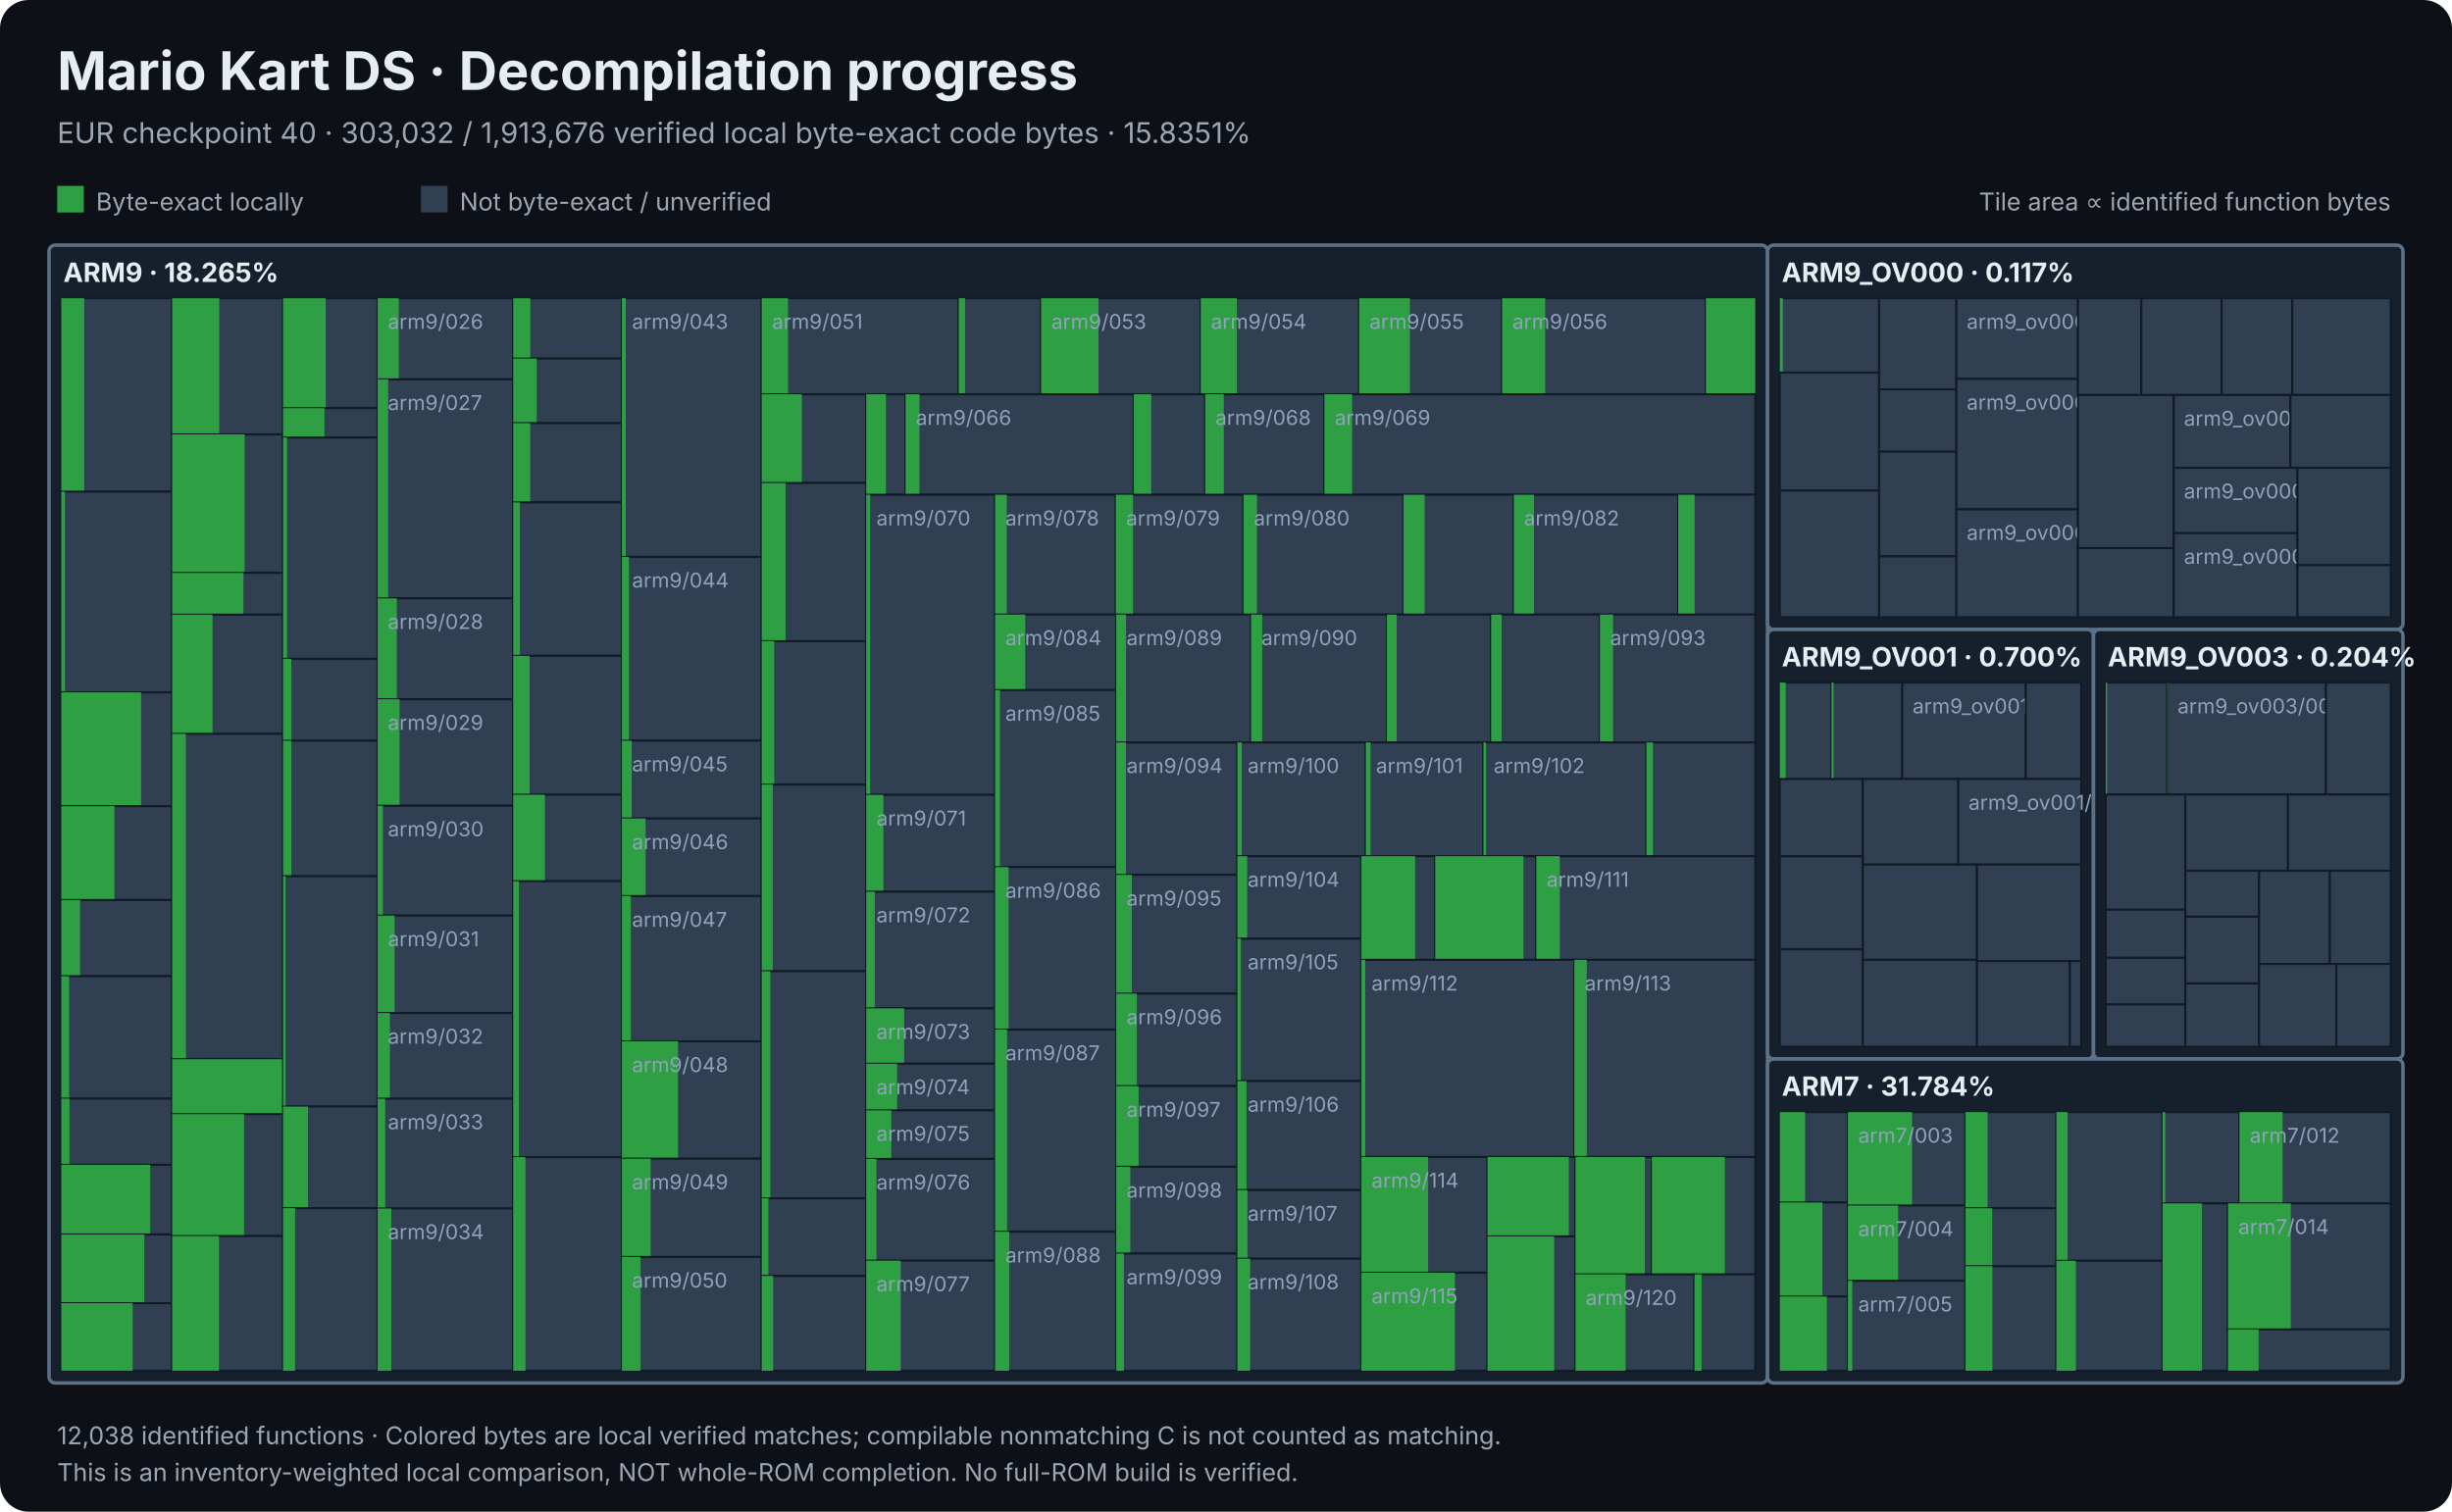
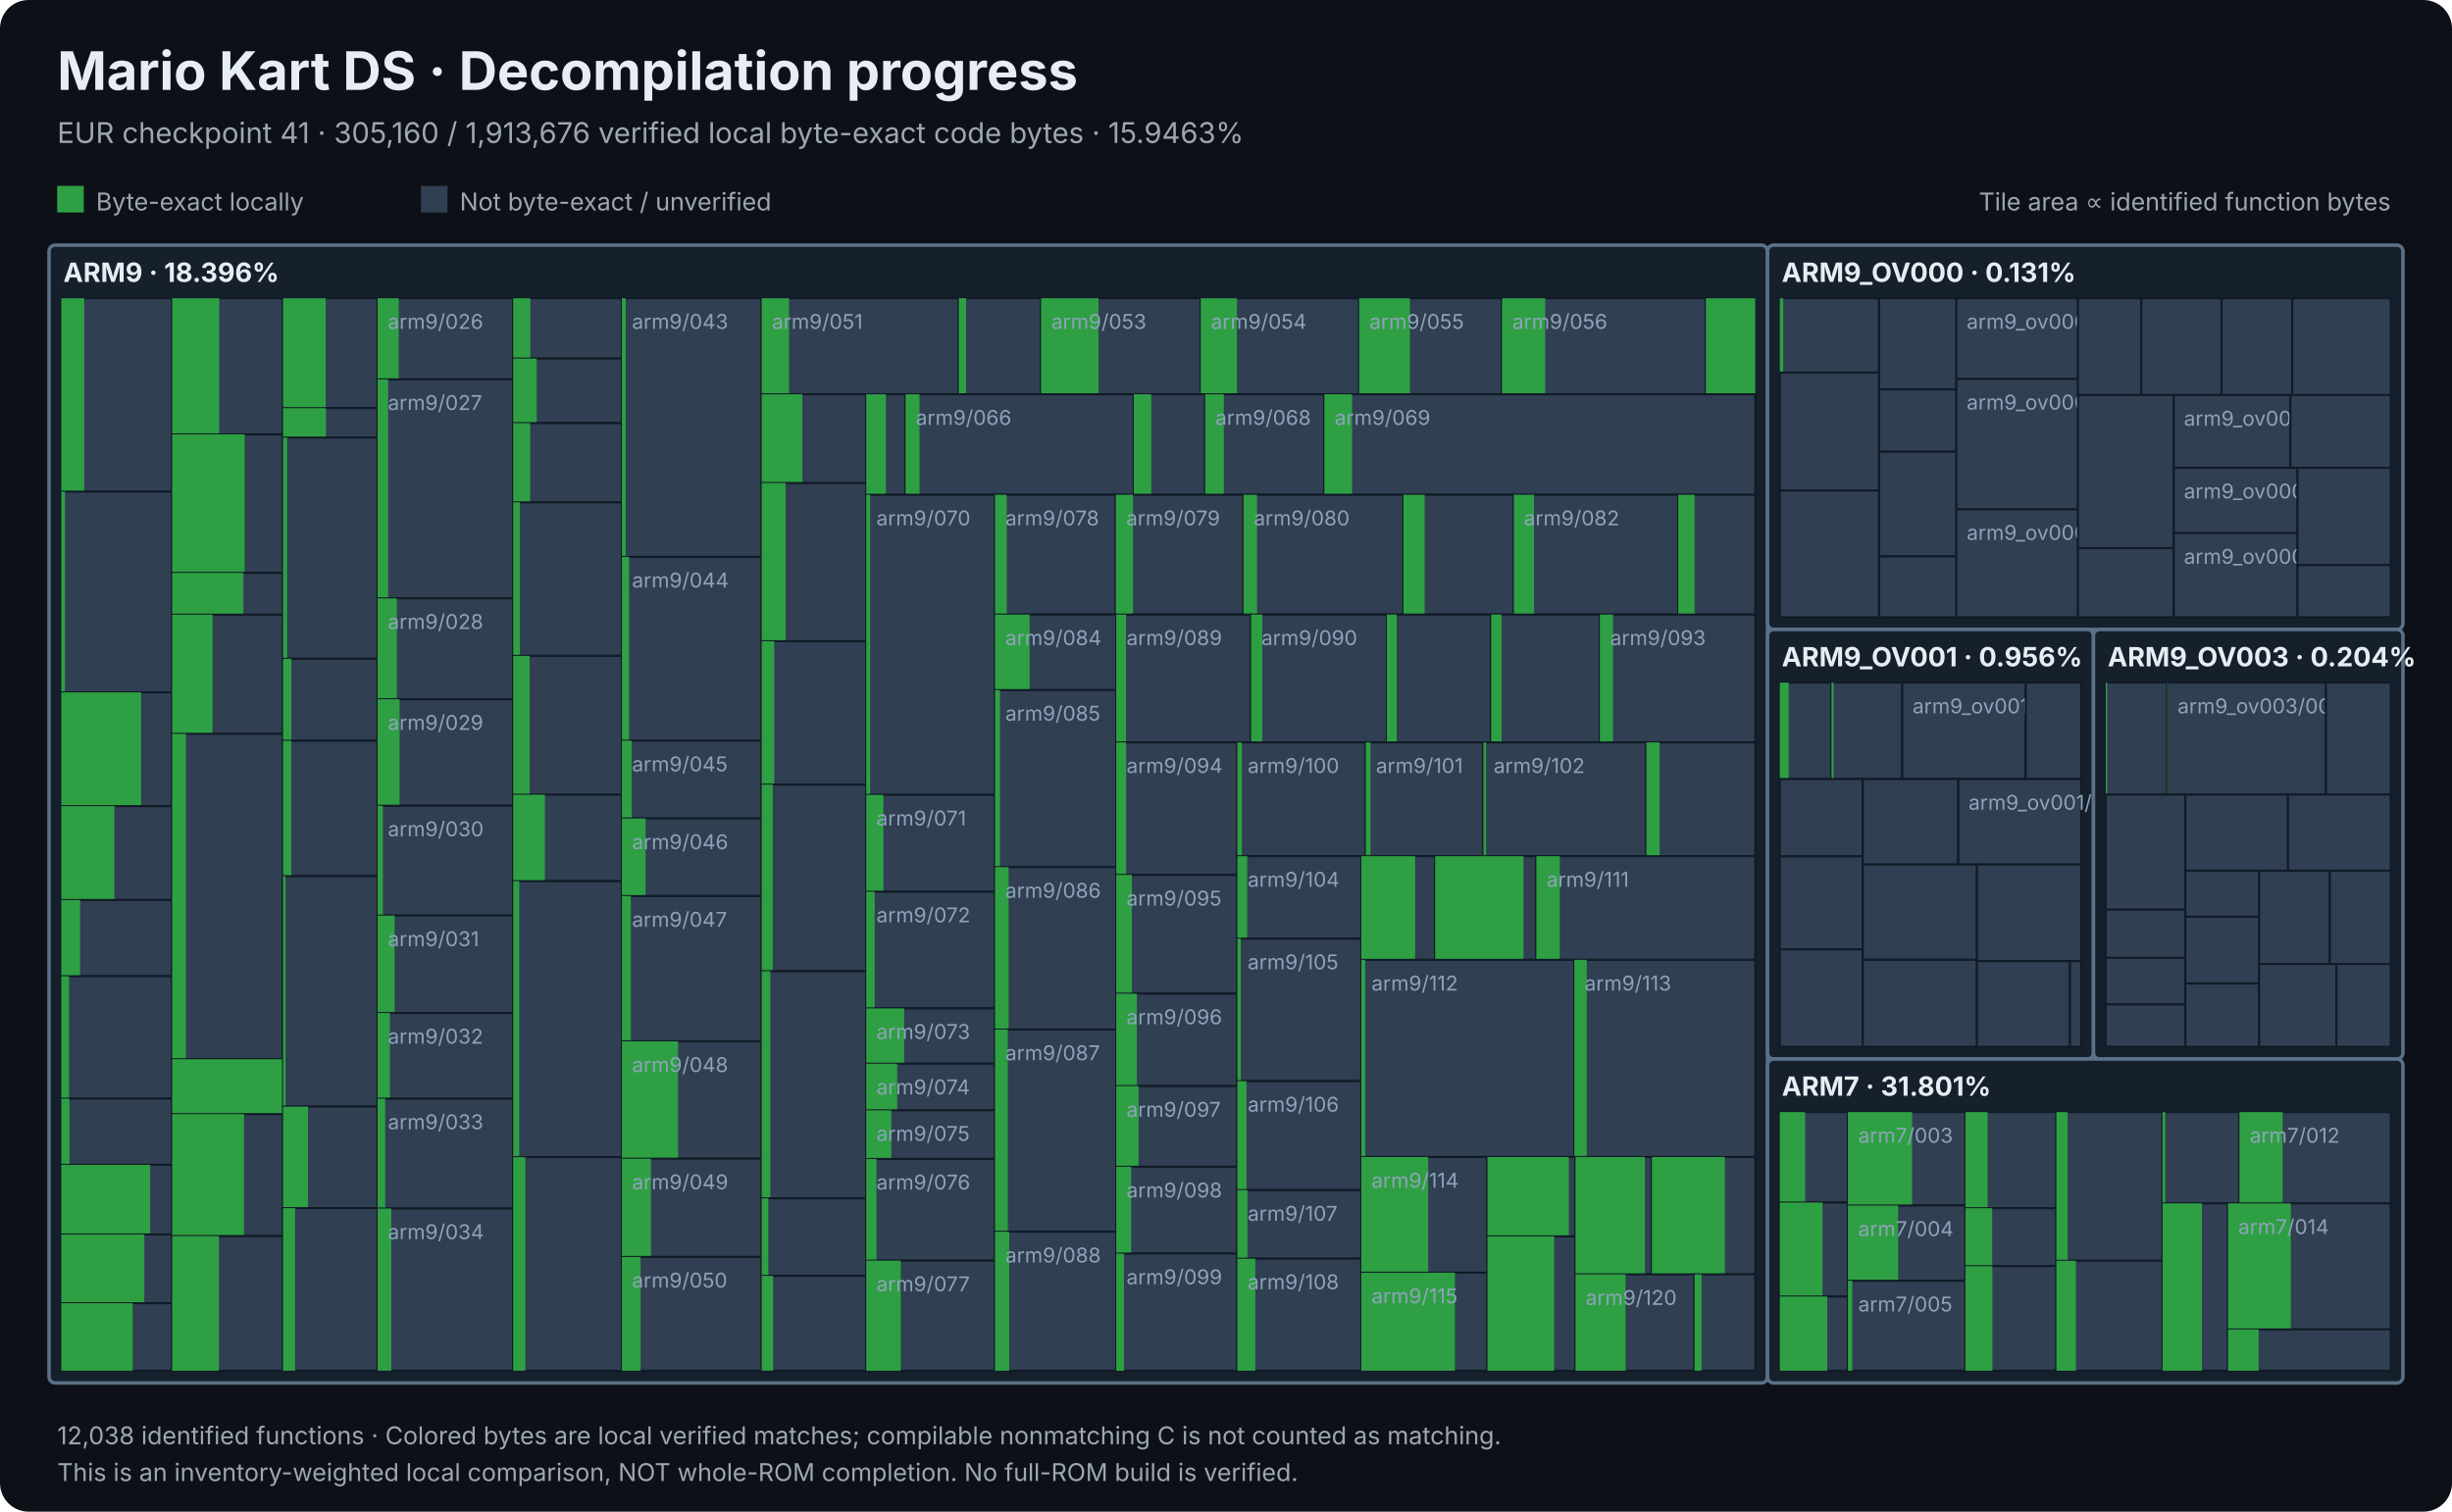
<svg xmlns="http://www.w3.org/2000/svg" viewBox="0 0 1200 740" width="1200" height="740" role="img" aria-label="Mario Kart DS local decompilation progress treemap">
  <rect width="1200" height="740" rx="14" fill="#0d1117" />
  <style>text{font-family:Inter,Segoe UI,Arial,sans-serif}.heading{fill:#e6edf3;font-weight:700}.light{fill:#9da7b3}.module{fill:#e6edf3;font-weight:700}.tile{fill:#8ea3b9;font-size:10px;pointer-events:none}</style>
  <text x="28" y="44" class="heading" font-size="26">Mario Kart DS · Decompilation progress</text>
-   <text x="28" y="70" class="light" font-size="14">EUR checkpoint 40 · 303,032 / 1,913,676 verified local byte-exact code bytes · 15.8351%</text>
+   <text x="28" y="70" class="light" font-size="14">EUR checkpoint 41 · 305,160 / 1,913,676 verified local byte-exact code bytes · 15.9463%</text>
  <rect x="28" y="91" width="13" height="13" fill="#2ea043" />
  <text x="47" y="103" class="light" font-size="12">Byte-exact locally</text>
  <rect x="206" y="91" width="13" height="13" fill="#303f52" />
  <text x="225" y="103" class="light" font-size="12">Not byte-exact / unverified</text>
  <text x="1170" y="103" text-anchor="end" class="light" font-size="12">Tile area ∝ identified function bytes</text>
  <rect x="24.00" y="120.00" width="841.03" height="557.00" rx="3" fill="#15202c" stroke="#5b7187" stroke-width="1.7" />
  <rect x="30.00" y="146.00" width="54.26" height="94.67" fill="#303f52" stroke="#101b26" stroke-width="1" />
  <rect x="30.00" y="146.00" width="11.215" height="94.67" fill="#2ea043" />
  <rect x="30.00" y="240.67" width="54.26" height="98.25" fill="#303f52" stroke="#101b26" stroke-width="1" />
  <rect x="30.00" y="240.67" width="1.788" height="98.25" fill="#2ea043" />
  <rect x="30.00" y="338.93" width="54.26" height="55.70" fill="#303f52" stroke="#101b26" stroke-width="1" />
  <rect x="30.00" y="338.93" width="39.042" height="55.70" fill="#2ea043" />
  <rect x="30.00" y="394.62" width="54.26" height="45.95" fill="#303f52" stroke="#101b26" stroke-width="1" />
  <rect x="30.00" y="394.62" width="25.996" height="45.95" fill="#2ea043" />
  <rect x="30.00" y="440.57" width="54.26" height="37.31" fill="#303f52" stroke="#101b26" stroke-width="1" />
  <rect x="30.00" y="440.57" width="9.201" height="37.31" fill="#2ea043" />
  <rect x="30.00" y="477.88" width="54.26" height="59.93" fill="#303f52" stroke="#101b26" stroke-width="1" />
  <rect x="30.00" y="477.88" width="3.805" height="59.93" fill="#2ea043" />
  <rect x="30.00" y="537.81" width="54.26" height="32.41" fill="#303f52" stroke="#101b26" stroke-width="1" />
  <rect x="30.00" y="537.81" width="3.999" height="32.41" fill="#2ea043" />
  <rect x="30.00" y="570.22" width="54.26" height="34.08" fill="#303f52" stroke="#101b26" stroke-width="1" />
  <rect x="30.00" y="570.22" width="43.507" height="34.08" fill="#2ea043" />
  <rect x="30.00" y="604.30" width="54.26" height="33.65" fill="#303f52" stroke="#101b26" stroke-width="1" />
  <rect x="30.00" y="604.30" width="40.627" height="33.65" fill="#2ea043" />
  <rect x="30.00" y="637.95" width="54.26" height="33.05" fill="#303f52" stroke="#101b26" stroke-width="1" />
  <rect x="30.00" y="637.95" width="34.914" height="33.05" fill="#2ea043" />
  <rect x="84.26" y="146.00" width="54.26" height="66.64" fill="#303f52" stroke="#101b26" stroke-width="1" />
  <rect x="84.26" y="146.00" width="23.019" height="66.64" fill="#2ea043" />
  <rect x="84.26" y="212.64" width="54.26" height="67.81" fill="#303f52" stroke="#101b26" stroke-width="1" />
  <rect x="84.26" y="212.64" width="35.448" height="67.81" fill="#2ea043" />
  <rect x="84.26" y="280.45" width="54.26" height="20.44" fill="#303f52" stroke="#101b26" stroke-width="1" />
  <rect x="84.26" y="280.45" width="34.876" height="20.44" fill="#2ea043" />
  <rect x="84.26" y="300.89" width="54.26" height="58.35" fill="#303f52" stroke="#101b26" stroke-width="1" />
  <rect x="84.26" y="300.89" width="19.754" height="58.35" fill="#2ea043" />
  <rect x="84.26" y="359.24" width="54.26" height="159.28" fill="#303f52" stroke="#101b26" stroke-width="1" />
  <rect x="84.26" y="359.24" width="6.689" height="159.28" fill="#2ea043" />
  <rect x="84.26" y="518.52" width="54.26" height="26.87" fill="#303f52" stroke="#101b26" stroke-width="1" />
  <rect x="84.26" y="518.52" width="54.265" height="26.87" fill="#2ea043" />
  <rect x="84.26" y="545.39" width="54.26" height="59.68" fill="#303f52" stroke="#101b26" stroke-width="1" />
  <rect x="84.26" y="545.39" width="35.181" height="59.68" fill="#2ea043" />
  <rect x="84.26" y="605.07" width="54.26" height="65.93" fill="#303f52" stroke="#101b26" stroke-width="1" />
  <rect x="84.26" y="605.07" width="22.889" height="65.93" fill="#2ea043" />
  <rect x="138.52" y="146.00" width="46.28" height="53.80" fill="#303f52" stroke="#101b26" stroke-width="1" />
  <rect x="138.52" y="146.00" width="20.894" height="53.80" fill="#2ea043" />
  <rect x="138.52" y="199.80" width="46.28" height="14.40" fill="#303f52" stroke="#101b26" stroke-width="1" />
-   <rect x="138.52" y="199.80" width="20.243" height="14.40" fill="#2ea043" />
+   <rect x="138.52" y="199.80" width="21.022" height="14.40" fill="#2ea043" />
  <rect x="138.52" y="214.20" width="46.28" height="108.30" fill="#303f52" stroke="#101b26" stroke-width="1" />
  <rect x="138.52" y="214.20" width="1.968" height="108.30" fill="#2ea043" />
  <rect x="138.52" y="322.50" width="46.28" height="40.12" fill="#303f52" stroke="#101b26" stroke-width="1" />
  <rect x="138.52" y="322.50" width="4.069" height="40.12" fill="#2ea043" />
  <rect x="138.52" y="362.62" width="46.28" height="66.30" fill="#303f52" stroke="#101b26" stroke-width="1" />
  <rect x="138.52" y="362.62" width="4.060" height="66.30" fill="#2ea043" />
  <rect x="138.52" y="428.92" width="46.28" height="112.77" fill="#303f52" stroke="#101b26" stroke-width="1" />
  <rect x="138.52" y="428.92" width="1.227" height="112.77" fill="#2ea043" />
  <rect x="138.52" y="541.70" width="46.28" height="49.72" fill="#303f52" stroke="#101b26" stroke-width="1" />
  <rect x="138.52" y="541.70" width="12.207" height="49.72" fill="#2ea043" />
  <rect x="138.52" y="591.41" width="46.28" height="79.59" fill="#303f52" stroke="#101b26" stroke-width="1" />
  <rect x="138.52" y="591.41" width="5.887" height="79.59" fill="#2ea043" />
  <rect x="184.80" y="146.00" width="66.35" height="39.71" fill="#303f52" stroke="#101b26" stroke-width="1" />
  <rect x="184.80" y="146.00" width="10.340" height="39.71" fill="#2ea043" />
  <text x="189.8" y="161.0" class="tile">arm9/026</text>
  <rect x="184.80" y="185.71" width="66.35" height="107.21" fill="#303f52" stroke="#101b26" stroke-width="1" />
  <rect x="184.80" y="185.71" width="5.161" height="107.21" fill="#2ea043" />
  <text x="189.8" y="200.7" class="tile">arm9/027</text>
  <rect x="184.80" y="292.92" width="66.35" height="49.38" fill="#303f52" stroke="#101b26" stroke-width="1" />
  <rect x="184.80" y="292.92" width="9.400" height="49.38" fill="#2ea043" />
  <text x="189.8" y="307.9" class="tile">arm9/028</text>
  <rect x="184.80" y="342.31" width="66.35" height="52.12" fill="#303f52" stroke="#101b26" stroke-width="1" />
  <rect x="184.80" y="342.31" width="10.746" height="52.12" fill="#2ea043" />
  <text x="189.8" y="357.3" class="tile">arm9/029</text>
  <rect x="184.80" y="394.43" width="66.35" height="53.78" fill="#303f52" stroke="#101b26" stroke-width="1" />
  <rect x="184.80" y="394.43" width="2.584" height="53.78" fill="#2ea043" />
  <text x="189.8" y="409.4" class="tile">arm9/030</text>
  <rect x="184.80" y="448.21" width="66.35" height="47.69" fill="#303f52" stroke="#101b26" stroke-width="1" />
  <rect x="184.80" y="448.21" width="8.335" height="47.69" fill="#2ea043" />
  <text x="189.8" y="463.2" class="tile">arm9/031</text>
  <rect x="184.80" y="495.90" width="66.35" height="41.94" fill="#303f52" stroke="#101b26" stroke-width="1" />
  <rect x="184.80" y="495.90" width="6.017" height="41.94" fill="#2ea043" />
  <text x="189.8" y="510.9" class="tile">arm9/032</text>
  <rect x="184.80" y="537.83" width="66.35" height="53.77" fill="#303f52" stroke="#101b26" stroke-width="1" />
  <rect x="184.80" y="537.83" width="3.708" height="53.77" fill="#2ea043" />
  <text x="189.8" y="552.8" class="tile">arm9/033</text>
  <rect x="184.80" y="591.60" width="66.35" height="79.40" fill="#303f52" stroke="#101b26" stroke-width="1" />
  <rect x="184.80" y="591.60" width="6.701" height="79.40" fill="#2ea043" />
  <text x="189.8" y="606.6" class="tile">arm9/034</text>
  <rect x="251.16" y="146.00" width="53.18" height="29.53" fill="#303f52" stroke="#101b26" stroke-width="1" />
  <rect x="251.16" y="146.00" width="8.396" height="29.53" fill="#2ea043" />
  <rect x="251.16" y="175.53" width="53.18" height="31.60" fill="#303f52" stroke="#101b26" stroke-width="1" />
  <rect x="251.16" y="175.53" width="11.497" height="31.60" fill="#2ea043" />
  <rect x="251.16" y="207.13" width="53.18" height="38.79" fill="#303f52" stroke="#101b26" stroke-width="1" />
  <rect x="251.16" y="207.13" width="8.321" height="38.79" fill="#2ea043" />
  <rect x="251.16" y="245.92" width="53.18" height="75.14" fill="#303f52" stroke="#101b26" stroke-width="1" />
  <rect x="251.16" y="245.92" width="3.284" height="75.14" fill="#2ea043" />
  <rect x="251.16" y="321.06" width="53.18" height="67.98" fill="#303f52" stroke="#101b26" stroke-width="1" />
  <rect x="251.16" y="321.06" width="8.029" height="67.98" fill="#2ea043" />
  <rect x="251.16" y="389.04" width="53.18" height="42.31" fill="#303f52" stroke="#101b26" stroke-width="1" />
  <rect x="251.16" y="389.04" width="15.520" height="42.31" fill="#2ea043" />
  <rect x="251.16" y="431.36" width="53.18" height="135.10" fill="#303f52" stroke="#101b26" stroke-width="1" />
-   <rect x="251.16" y="431.36" width="2.776" height="135.10" fill="#2ea043" />
+   <rect x="251.16" y="431.36" width="2.961" height="135.10" fill="#2ea043" />
  <rect x="251.16" y="566.45" width="53.18" height="104.55" fill="#303f52" stroke="#101b26" stroke-width="1" />
  <rect x="251.16" y="566.45" width="5.972" height="104.55" fill="#2ea043" />
  <rect x="304.34" y="146.00" width="68.42" height="126.63" fill="#303f52" stroke="#101b26" stroke-width="1" />
  <rect x="304.34" y="146.00" width="1.909" height="126.63" fill="#2ea043" />
  <text x="309.3" y="161.0" class="tile">arm9/043</text>
  <rect x="304.34" y="272.63" width="68.42" height="89.96" fill="#303f52" stroke="#101b26" stroke-width="1" />
-   <rect x="304.34" y="272.63" width="3.463" height="89.96" fill="#2ea043" />
+   <rect x="304.34" y="272.63" width="3.546" height="89.96" fill="#2ea043" />
  <text x="309.3" y="287.6" class="tile">arm9/044</text>
  <rect x="304.34" y="362.58" width="68.42" height="38.08" fill="#303f52" stroke="#101b26" stroke-width="1" />
  <rect x="304.34" y="362.58" width="4.827" height="38.08" fill="#2ea043" />
  <text x="309.3" y="377.6" class="tile">arm9/045</text>
  <rect x="304.34" y="400.66" width="68.42" height="37.99" fill="#303f52" stroke="#101b26" stroke-width="1" />
  <rect x="304.34" y="400.66" width="11.612" height="37.99" fill="#2ea043" />
  <text x="309.3" y="415.7" class="tile">arm9/046</text>
  <rect x="304.34" y="438.65" width="68.42" height="71.12" fill="#303f52" stroke="#101b26" stroke-width="1" />
  <rect x="304.34" y="438.65" width="4.381" height="71.12" fill="#2ea043" />
  <text x="309.3" y="453.7" class="tile">arm9/047</text>
  <rect x="304.34" y="509.77" width="68.42" height="57.42" fill="#303f52" stroke="#101b26" stroke-width="1" />
  <rect x="304.34" y="509.77" width="27.474" height="57.42" fill="#2ea043" />
  <text x="309.3" y="524.8" class="tile">arm9/048</text>
  <rect x="304.34" y="567.19" width="68.42" height="48.12" fill="#303f52" stroke="#101b26" stroke-width="1" />
-   <rect x="304.34" y="567.19" width="14.089" height="48.12" fill="#2ea043" />
+   <rect x="304.34" y="567.19" width="14.244" height="48.12" fill="#2ea043" />
  <text x="309.3" y="582.2" class="tile">arm9/049</text>
  <rect x="304.34" y="615.31" width="68.42" height="55.69" fill="#303f52" stroke="#101b26" stroke-width="1" />
  <rect x="304.34" y="615.31" width="9.163" height="55.69" fill="#2ea043" />
  <text x="309.3" y="630.3" class="tile">arm9/050</text>
  <rect x="372.77" y="146.00" width="96.43" height="47.00" fill="#303f52" stroke="#101b26" stroke-width="1" />
-   <rect x="372.77" y="146.00" width="12.886" height="47.00" fill="#2ea043" />
+   <rect x="372.77" y="146.00" width="13.390" height="47.00" fill="#2ea043" />
  <text x="377.8" y="161.0" class="tile">arm9/051</text>
  <rect x="469.20" y="146.00" width="40.30" height="47.00" fill="#303f52" stroke="#101b26" stroke-width="1" />
-   <rect x="469.20" y="146.00" width="3.076" height="47.00" fill="#2ea043" />
+   <rect x="469.20" y="146.00" width="3.579" height="47.00" fill="#2ea043" />
  <rect x="509.50" y="146.00" width="78.14" height="47.00" fill="#303f52" stroke="#101b26" stroke-width="1" />
  <rect x="509.50" y="146.00" width="28.105" height="47.00" fill="#2ea043" />
  <text x="514.5" y="161.0" class="tile">arm9/053</text>
  <rect x="587.64" y="146.00" width="77.53" height="47.00" fill="#303f52" stroke="#101b26" stroke-width="1" />
  <rect x="587.64" y="146.00" width="17.685" height="47.00" fill="#2ea043" />
  <text x="592.6" y="161.0" class="tile">arm9/054</text>
  <rect x="665.16" y="146.00" width="69.92" height="47.00" fill="#303f52" stroke="#101b26" stroke-width="1" />
  <rect x="665.16" y="146.00" width="24.817" height="47.00" fill="#2ea043" />
  <text x="670.2" y="161.0" class="tile">arm9/055</text>
  <rect x="735.08" y="146.00" width="99.77" height="47.00" fill="#303f52" stroke="#101b26" stroke-width="1" />
  <rect x="735.08" y="146.00" width="21.132" height="47.00" fill="#2ea043" />
  <text x="740.1" y="161.0" class="tile">arm9/056</text>
  <rect x="834.85" y="146.00" width="24.18" height="47.00" fill="#303f52" stroke="#101b26" stroke-width="1" />
  <rect x="834.85" y="146.00" width="24.181" height="47.00" fill="#2ea043" />
  <rect x="372.77" y="193.00" width="51.16" height="43.45" fill="#303f52" stroke="#101b26" stroke-width="1" />
-   <rect x="372.77" y="193.00" width="19.645" height="43.45" fill="#2ea043" />
+   <rect x="372.77" y="193.00" width="19.904" height="43.45" fill="#2ea043" />
  <rect x="372.77" y="236.45" width="51.16" height="77.43" fill="#303f52" stroke="#101b26" stroke-width="1" />
  <rect x="372.77" y="236.45" width="11.693" height="77.43" fill="#2ea043" />
  <rect x="372.77" y="313.88" width="51.16" height="70.22" fill="#303f52" stroke="#101b26" stroke-width="1" />
  <rect x="372.77" y="313.88" width="6.140" height="70.22" fill="#2ea043" />
  <rect x="372.77" y="384.09" width="51.16" height="91.33" fill="#303f52" stroke="#101b26" stroke-width="1" />
  <rect x="372.77" y="384.09" width="5.389" height="91.33" fill="#2ea043" />
  <rect x="372.77" y="475.43" width="51.16" height="111.18" fill="#303f52" stroke="#101b26" stroke-width="1" />
  <rect x="372.77" y="475.43" width="4.225" height="111.18" fill="#2ea043" />
  <rect x="372.77" y="586.61" width="51.16" height="37.96" fill="#303f52" stroke="#101b26" stroke-width="1" />
  <rect x="372.77" y="586.61" width="3.266" height="37.96" fill="#2ea043" />
  <rect x="372.77" y="624.57" width="51.16" height="46.43" fill="#303f52" stroke="#101b26" stroke-width="1" />
  <rect x="372.77" y="624.57" width="5.595" height="46.43" fill="#2ea043" />
  <rect x="423.93" y="193.00" width="19.24" height="49.20" fill="#303f52" stroke="#101b26" stroke-width="1" />
  <rect x="423.93" y="193.00" width="9.612" height="49.20" fill="#2ea043" />
  <rect x="443.17" y="193.00" width="111.70" height="49.20" fill="#303f52" stroke="#101b26" stroke-width="1" />
  <rect x="443.17" y="193.00" width="6.826" height="49.20" fill="#2ea043" />
  <text x="448.2" y="208.0" class="tile">arm9/066</text>
  <rect x="554.87" y="193.00" width="34.95" height="49.20" fill="#303f52" stroke="#101b26" stroke-width="1" />
  <rect x="554.87" y="193.00" width="8.548" height="49.20" fill="#2ea043" />
  <rect x="589.82" y="193.00" width="58.33" height="49.20" fill="#303f52" stroke="#101b26" stroke-width="1" />
  <rect x="589.82" y="193.00" width="9.093" height="49.20" fill="#2ea043" />
  <text x="594.8" y="208.0" class="tile">arm9/068</text>
  <rect x="648.15" y="193.00" width="210.88" height="49.20" fill="#303f52" stroke="#101b26" stroke-width="1" />
  <rect x="648.15" y="193.00" width="13.551" height="49.20" fill="#2ea043" />
  <text x="653.2" y="208.0" class="tile">arm9/069</text>
  <rect x="423.93" y="242.20" width="63.03" height="146.92" fill="#303f52" stroke="#101b26" stroke-width="1" />
  <rect x="423.93" y="242.20" width="1.917" height="146.92" fill="#2ea043" />
  <text x="428.9" y="257.2" class="tile">arm9/070</text>
  <rect x="423.93" y="389.12" width="63.03" height="47.39" fill="#303f52" stroke="#101b26" stroke-width="1" />
  <rect x="423.93" y="389.12" width="8.415" height="47.39" fill="#2ea043" />
  <text x="428.9" y="404.1" class="tile">arm9/071</text>
  <rect x="423.93" y="436.51" width="63.03" height="57.12" fill="#303f52" stroke="#101b26" stroke-width="1" />
  <rect x="423.93" y="436.51" width="4.156" height="57.12" fill="#2ea043" />
  <text x="428.9" y="451.5" class="tile">arm9/072</text>
  <rect x="423.93" y="493.63" width="63.03" height="27.06" fill="#303f52" stroke="#101b26" stroke-width="1" />
  <rect x="423.93" y="493.63" width="18.556" height="27.06" fill="#2ea043" />
  <text x="428.9" y="508.6" class="tile">arm9/073</text>
  <rect x="423.93" y="520.70" width="63.03" height="22.84" fill="#303f52" stroke="#101b26" stroke-width="1" />
  <rect x="423.93" y="520.70" width="15.138" height="22.84" fill="#2ea043" />
  <text x="428.9" y="535.7" class="tile">arm9/074</text>
  <rect x="423.93" y="543.54" width="63.03" height="23.80" fill="#303f52" stroke="#101b26" stroke-width="1" />
  <rect x="423.93" y="543.54" width="12.277" height="23.80" fill="#2ea043" />
  <text x="428.9" y="558.5" class="tile">arm9/075</text>
  <rect x="423.93" y="567.34" width="63.03" height="49.77" fill="#303f52" stroke="#101b26" stroke-width="1" />
  <rect x="423.93" y="567.34" width="5.008" height="49.77" fill="#2ea043" />
  <text x="428.9" y="582.3" class="tile">arm9/076</text>
  <rect x="423.93" y="617.11" width="63.03" height="53.89" fill="#303f52" stroke="#101b26" stroke-width="1" />
  <rect x="423.93" y="617.11" width="16.880" height="53.89" fill="#2ea043" />
  <text x="428.9" y="632.1" class="tile">arm9/077</text>
  <rect x="486.96" y="242.20" width="59.11" height="58.65" fill="#303f52" stroke="#101b26" stroke-width="1" />
  <rect x="486.96" y="242.20" width="5.736" height="58.65" fill="#2ea043" />
  <text x="492.0" y="257.2" class="tile">arm9/078</text>
  <rect x="546.07" y="242.20" width="62.50" height="58.65" fill="#303f52" stroke="#101b26" stroke-width="1" />
  <rect x="546.07" y="242.20" width="8.413" height="58.65" fill="#2ea043" />
  <text x="551.1" y="257.2" class="tile">arm9/079</text>
  <rect x="608.57" y="242.20" width="78.28" height="58.65" fill="#303f52" stroke="#101b26" stroke-width="1" />
  <rect x="608.57" y="242.20" width="6.586" height="58.65" fill="#2ea043" />
  <text x="613.6" y="257.2" class="tile">arm9/080</text>
  <rect x="686.85" y="242.20" width="54.00" height="58.65" fill="#303f52" stroke="#101b26" stroke-width="1" />
  <rect x="686.85" y="242.20" width="10.347" height="58.65" fill="#2ea043" />
  <rect x="740.84" y="242.20" width="80.48" height="58.65" fill="#303f52" stroke="#101b26" stroke-width="1" />
  <rect x="740.84" y="242.20" width="9.901" height="58.65" fill="#2ea043" />
  <text x="745.8" y="257.2" class="tile">arm9/082</text>
  <rect x="821.32" y="242.20" width="37.71" height="58.65" fill="#303f52" stroke="#101b26" stroke-width="1" />
  <rect x="821.32" y="242.20" width="8.010" height="58.65" fill="#2ea043" />
  <rect x="486.96" y="300.85" width="59.32" height="36.97" fill="#303f52" stroke="#101b26" stroke-width="1" />
-   <rect x="486.96" y="300.85" width="14.762" height="36.97" fill="#2ea043" />
+   <rect x="486.96" y="300.85" width="16.953" height="36.97" fill="#2ea043" />
  <text x="492.0" y="315.8" class="tile">arm9/084</text>
  <rect x="486.96" y="337.82" width="59.32" height="86.64" fill="#303f52" stroke="#101b26" stroke-width="1" />
  <rect x="486.96" y="337.82" width="2.416" height="86.64" fill="#2ea043" />
  <text x="492.0" y="352.8" class="tile">arm9/085</text>
  <rect x="486.96" y="424.47" width="59.32" height="79.53" fill="#303f52" stroke="#101b26" stroke-width="1" />
  <rect x="486.96" y="424.47" width="6.643" height="79.53" fill="#2ea043" />
  <text x="492.0" y="439.5" class="tile">arm9/086</text>
  <rect x="486.96" y="504.00" width="59.32" height="98.96" fill="#303f52" stroke="#101b26" stroke-width="1" />
-   <rect x="486.96" y="504.00" width="5.912" height="98.96" fill="#2ea043" />
+   <rect x="486.96" y="504.00" width="6.240" height="98.96" fill="#2ea043" />
  <text x="492.0" y="519.0" class="tile">arm9/087</text>
  <rect x="486.96" y="602.96" width="59.32" height="68.04" fill="#303f52" stroke="#101b26" stroke-width="1" />
  <rect x="486.96" y="602.96" width="6.941" height="68.04" fill="#2ea043" />
  <text x="492.0" y="618.0" class="tile">arm9/088</text>
  <rect x="546.28" y="300.85" width="65.98" height="62.59" fill="#303f52" stroke="#101b26" stroke-width="1" />
  <rect x="546.28" y="300.85" width="4.798" height="62.59" fill="#2ea043" />
  <text x="551.3" y="315.8" class="tile">arm9/089</text>
  <rect x="612.26" y="300.85" width="66.47" height="62.59" fill="#303f52" stroke="#101b26" stroke-width="1" />
  <rect x="612.26" y="300.85" width="5.455" height="62.59" fill="#2ea043" />
  <text x="617.3" y="315.8" class="tile">arm9/090</text>
  <rect x="678.73" y="300.85" width="51.02" height="62.59" fill="#303f52" stroke="#101b26" stroke-width="1" />
  <rect x="678.73" y="300.85" width="4.798" height="62.59" fill="#2ea043" />
  <rect x="729.75" y="300.85" width="53.24" height="62.59" fill="#303f52" stroke="#101b26" stroke-width="1" />
  <rect x="729.75" y="300.85" width="5.116" height="62.59" fill="#2ea043" />
  <rect x="782.98" y="300.85" width="76.05" height="62.59" fill="#303f52" stroke="#101b26" stroke-width="1" />
  <rect x="782.98" y="300.85" width="6.430" height="62.59" fill="#2ea043" />
  <text x="788.0" y="315.8" class="tile">arm9/093</text>
  <rect x="546.28" y="363.44" width="59.28" height="64.83" fill="#303f52" stroke="#101b26" stroke-width="1" />
-   <rect x="546.28" y="363.44" width="4.748" height="64.83" fill="#2ea043" />
+   <rect x="546.28" y="363.44" width="4.863" height="64.83" fill="#2ea043" />
  <text x="551.3" y="378.4" class="tile">arm9/094</text>
  <rect x="546.28" y="428.27" width="59.28" height="58.15" fill="#303f52" stroke="#101b26" stroke-width="1" />
  <rect x="546.28" y="428.27" width="7.651" height="58.15" fill="#2ea043" />
  <text x="551.3" y="443.3" class="tile">arm9/095</text>
  <rect x="546.28" y="486.42" width="59.28" height="45.24" fill="#303f52" stroke="#101b26" stroke-width="1" />
  <rect x="546.28" y="486.42" width="10.082" height="45.24" fill="#2ea043" />
  <text x="551.3" y="501.4" class="tile">arm9/096</text>
  <rect x="546.28" y="531.66" width="59.28" height="39.50" fill="#303f52" stroke="#101b26" stroke-width="1" />
  <rect x="546.28" y="531.66" width="10.947" height="39.50" fill="#2ea043" />
  <text x="551.3" y="546.7" class="tile">arm9/097</text>
  <rect x="546.28" y="571.16" width="59.28" height="42.50" fill="#303f52" stroke="#101b26" stroke-width="1" />
-   <rect x="546.28" y="571.16" width="6.891" height="42.50" fill="#2ea043" />
+   <rect x="546.28" y="571.16" width="7.302" height="42.50" fill="#2ea043" />
  <text x="551.3" y="586.2" class="tile">arm9/098</text>
  <rect x="546.28" y="613.65" width="59.28" height="57.35" fill="#303f52" stroke="#101b26" stroke-width="1" />
  <rect x="546.28" y="613.65" width="3.759" height="57.35" fill="#2ea043" />
  <text x="551.3" y="628.7" class="tile">arm9/099</text>
  <rect x="605.56" y="363.44" width="62.85" height="55.69" fill="#303f52" stroke="#101b26" stroke-width="1" />
  <rect x="605.56" y="363.44" width="2.193" height="55.69" fill="#2ea043" />
  <text x="610.6" y="378.4" class="tile">arm9/100</text>
  <rect x="668.42" y="363.44" width="57.56" height="55.69" fill="#303f52" stroke="#101b26" stroke-width="1" />
  <rect x="668.42" y="363.44" width="2.294" height="55.69" fill="#2ea043" />
  <text x="673.4" y="378.4" class="tile">arm9/101</text>
  <rect x="725.98" y="363.44" width="79.76" height="55.69" fill="#303f52" stroke="#101b26" stroke-width="1" />
  <rect x="725.98" y="363.44" width="1.275" height="55.69" fill="#2ea043" />
  <text x="731.0" y="378.4" class="tile">arm9/102</text>
  <rect x="805.74" y="363.44" width="53.30" height="55.69" fill="#303f52" stroke="#101b26" stroke-width="1" />
-   <rect x="805.74" y="363.44" width="3.200" height="55.69" fill="#2ea043" />
+   <rect x="805.74" y="363.44" width="6.467" height="55.69" fill="#2ea043" />
  <rect x="605.56" y="419.13" width="60.64" height="40.36" fill="#303f52" stroke="#101b26" stroke-width="1" />
  <rect x="605.56" y="419.13" width="4.817" height="40.36" fill="#2ea043" />
  <text x="610.6" y="434.1" class="tile">arm9/104</text>
  <rect x="605.56" y="459.49" width="60.64" height="69.74" fill="#303f52" stroke="#101b26" stroke-width="1" />
  <rect x="605.56" y="459.49" width="1.689" height="69.74" fill="#2ea043" />
  <text x="610.6" y="474.5" class="tile">arm9/105</text>
  <rect x="605.56" y="529.23" width="60.64" height="53.35" fill="#303f52" stroke="#101b26" stroke-width="1" />
  <rect x="605.56" y="529.23" width="4.473" height="53.35" fill="#2ea043" />
  <text x="610.6" y="544.2" class="tile">arm9/106</text>
  <rect x="605.56" y="582.58" width="60.64" height="33.57" fill="#303f52" stroke="#101b26" stroke-width="1" />
  <rect x="605.56" y="582.58" width="4.938" height="33.57" fill="#2ea043" />
  <text x="610.6" y="597.6" class="tile">arm9/107</text>
  <rect x="605.56" y="616.15" width="60.64" height="54.85" fill="#303f52" stroke="#101b26" stroke-width="1" />
-   <rect x="605.56" y="616.15" width="6.259" height="54.85" fill="#2ea043" />
+   <rect x="605.56" y="616.15" width="8.780" height="54.85" fill="#2ea043" />
  <text x="610.6" y="631.1" class="tile">arm9/108</text>
  <rect x="666.21" y="419.13" width="36.16" height="50.72" fill="#303f52" stroke="#101b26" stroke-width="1" />
  <rect x="666.21" y="419.13" width="26.335" height="50.72" fill="#2ea043" />
  <rect x="702.37" y="419.13" width="49.50" height="50.72" fill="#303f52" stroke="#101b26" stroke-width="1" />
  <rect x="702.37" y="419.13" width="43.213" height="50.72" fill="#2ea043" />
  <rect x="751.87" y="419.13" width="107.17" height="50.72" fill="#303f52" stroke="#101b26" stroke-width="1" />
  <rect x="751.87" y="419.13" width="11.473" height="50.72" fill="#2ea043" />
  <text x="756.9" y="434.1" class="tile">arm9/111</text>
  <rect x="666.21" y="469.86" width="104.26" height="96.52" fill="#303f52" stroke="#101b26" stroke-width="1" />
  <rect x="666.21" y="469.86" width="1.924" height="96.52" fill="#2ea043" />
  <text x="671.2" y="484.9" class="tile">arm9/112</text>
  <rect x="770.47" y="469.86" width="88.56" height="96.52" fill="#303f52" stroke="#101b26" stroke-width="1" />
  <rect x="770.47" y="469.86" width="6.081" height="96.52" fill="#2ea043" />
  <text x="775.5" y="484.9" class="tile">arm9/113</text>
  <rect x="666.21" y="566.38" width="61.76" height="56.64" fill="#303f52" stroke="#101b26" stroke-width="1" />
  <rect x="666.21" y="566.38" width="32.716" height="56.64" fill="#2ea043" />
  <text x="671.2" y="581.4" class="tile">arm9/114</text>
  <rect x="666.21" y="623.02" width="61.76" height="47.98" fill="#303f52" stroke="#101b26" stroke-width="1" />
  <rect x="666.21" y="623.02" width="45.812" height="47.98" fill="#2ea043" />
  <text x="671.2" y="638.0" class="tile">arm9/115</text>
  <rect x="727.96" y="566.38" width="43.08" height="38.85" fill="#303f52" stroke="#101b26" stroke-width="1" />
  <rect x="727.96" y="566.38" width="39.810" height="38.85" fill="#2ea043" />
  <rect x="727.96" y="605.23" width="43.08" height="65.77" fill="#303f52" stroke="#101b26" stroke-width="1" />
  <rect x="727.96" y="605.23" width="32.643" height="65.77" fill="#2ea043" />
  <rect x="771.05" y="566.38" width="37.37" height="57.45" fill="#303f52" stroke="#101b26" stroke-width="1" />
  <rect x="771.05" y="566.38" width="33.946" height="57.45" fill="#2ea043" />
  <rect x="808.42" y="566.38" width="50.62" height="57.45" fill="#303f52" stroke="#101b26" stroke-width="1" />
  <rect x="808.42" y="566.38" width="35.703" height="57.45" fill="#2ea043" />
  <rect x="771.05" y="623.83" width="58.23" height="47.17" fill="#303f52" stroke="#101b26" stroke-width="1" />
  <rect x="771.05" y="623.83" width="24.515" height="47.17" fill="#2ea043" />
  <text x="776.0" y="638.8" class="tile">arm9/120</text>
  <rect x="829.28" y="623.83" width="29.76" height="47.17" fill="#303f52" stroke="#101b26" stroke-width="1" />
  <rect x="829.28" y="623.83" width="3.447" height="47.17" fill="#2ea043" />
-   <text x="31.0" y="138.0" class="module" font-size="13">ARM9 · 18.265%</text>
+   <text x="31.0" y="138.0" class="module" font-size="13">ARM9 · 18.396%</text>
  <rect x="865.03" y="120.00" width="310.97" height="188.15" rx="3" fill="#15202c" stroke="#5b7187" stroke-width="1.7" />
  <rect x="871.03" y="146.00" width="48.58" height="36.39" fill="#303f52" stroke="#101b26" stroke-width="1" />
-   <rect x="871.03" y="146.00" width="1.500" height="36.39" fill="#2ea043" />
+   <rect x="871.03" y="146.00" width="1.676" height="36.39" fill="#2ea043" />
  <rect x="871.03" y="182.39" width="48.58" height="57.78" fill="#303f52" stroke="#101b26" stroke-width="1" />
  <rect x="871.03" y="240.17" width="48.58" height="61.99" fill="#303f52" stroke="#101b26" stroke-width="1" />
  <rect x="919.62" y="146.00" width="37.84" height="44.59" fill="#303f52" stroke="#101b26" stroke-width="1" />
  <rect x="919.62" y="190.59" width="37.84" height="30.53" fill="#303f52" stroke="#101b26" stroke-width="1" />
  <rect x="919.62" y="221.12" width="37.84" height="51.24" fill="#303f52" stroke="#101b26" stroke-width="1" />
  <rect x="919.62" y="272.36" width="37.84" height="29.80" fill="#303f52" stroke="#101b26" stroke-width="1" />
  <rect x="957.45" y="146.00" width="59.50" height="39.50" fill="#303f52" stroke="#101b26" stroke-width="1" />
  <text x="962.5" y="161.0" class="tile">arm9_ov000/007</text>
  <rect x="957.45" y="185.50" width="59.50" height="63.84" fill="#303f52" stroke="#101b26" stroke-width="1" />
  <text x="962.5" y="200.5" class="tile">arm9_ov000/008</text>
  <rect x="957.45" y="249.34" width="59.50" height="52.81" fill="#303f52" stroke="#101b26" stroke-width="1" />
  <text x="962.5" y="264.3" class="tile">arm9_ov000/009</text>
  <rect x="1016.95" y="146.00" width="31.01" height="47.38" fill="#303f52" stroke="#101b26" stroke-width="1" />
  <rect x="1047.97" y="146.00" width="39.28" height="47.38" fill="#303f52" stroke="#101b26" stroke-width="1" />
  <rect x="1087.25" y="146.00" width="34.58" height="47.38" fill="#303f52" stroke="#101b26" stroke-width="1" />
  <rect x="1121.83" y="146.00" width="48.17" height="47.38" fill="#303f52" stroke="#101b26" stroke-width="1" />
  <rect x="1016.95" y="193.38" width="46.88" height="74.94" fill="#303f52" stroke="#101b26" stroke-width="1" />
  <rect x="1016.95" y="268.32" width="46.88" height="33.84" fill="#303f52" stroke="#101b26" stroke-width="1" />
  <rect x="1063.84" y="193.38" width="57.08" height="35.62" fill="#303f52" stroke="#101b26" stroke-width="1" />
  <text x="1068.8" y="208.4" class="tile">arm9_ov000/016</text>
  <rect x="1120.92" y="193.38" width="49.08" height="35.62" fill="#303f52" stroke="#101b26" stroke-width="1" />
  <rect x="1063.84" y="229.00" width="60.54" height="31.98" fill="#303f52" stroke="#101b26" stroke-width="1" />
  <text x="1068.8" y="244.0" class="tile">arm9_ov000/018</text>
  <rect x="1063.84" y="260.98" width="60.54" height="41.17" fill="#303f52" stroke="#101b26" stroke-width="1" />
  <text x="1068.8" y="276.0" class="tile">arm9_ov000/019</text>
  <rect x="1124.38" y="229.00" width="45.62" height="47.67" fill="#303f52" stroke="#101b26" stroke-width="1" />
  <rect x="1124.38" y="276.67" width="45.62" height="25.49" fill="#303f52" stroke="#101b26" stroke-width="1" />
-   <text x="872.0" y="138.0" class="module" font-size="13">ARM9_OV000 · 0.117%</text>
+   <text x="872.0" y="138.0" class="module" font-size="13">ARM9_OV000 · 0.131%</text>
  <rect x="865.03" y="308.15" width="159.50" height="210.24" rx="3" fill="#15202c" stroke="#5b7187" stroke-width="1.7" />
  <rect x="871.03" y="334.15" width="25.28" height="47.20" fill="#303f52" stroke="#101b26" stroke-width="1" />
-   <rect x="871.03" y="334.15" width="2.896" height="47.20" fill="#2ea043" />
+   <rect x="871.03" y="334.15" width="4.322" height="47.20" fill="#2ea043" />
  <rect x="896.31" y="334.15" width="34.67" height="47.20" fill="#303f52" stroke="#101b26" stroke-width="1" />
  <rect x="896.31" y="334.15" width="1.003" height="47.20" fill="#2ea043" />
  <rect x="930.98" y="334.15" width="60.43" height="47.20" fill="#303f52" stroke="#101b26" stroke-width="1" />
  <text x="936.0" y="349.2" class="tile">arm9_ov001/002</text>
  <rect x="991.41" y="334.15" width="27.13" height="47.20" fill="#303f52" stroke="#101b26" stroke-width="1" />
  <rect x="871.03" y="381.35" width="40.64" height="37.85" fill="#303f52" stroke="#101b26" stroke-width="1" />
  <rect x="871.03" y="419.21" width="40.64" height="45.51" fill="#303f52" stroke="#101b26" stroke-width="1" />
  <rect x="871.03" y="464.72" width="40.64" height="47.67" fill="#303f52" stroke="#101b26" stroke-width="1" />
  <rect x="911.67" y="381.35" width="46.71" height="41.87" fill="#303f52" stroke="#101b26" stroke-width="1" />
  <rect x="958.39" y="381.35" width="60.15" height="41.87" fill="#303f52" stroke="#101b26" stroke-width="1" />
  <text x="963.4" y="396.4" class="tile">arm9_ov001/008</text>
  <rect x="911.67" y="423.22" width="55.83" height="46.63" fill="#303f52" stroke="#101b26" stroke-width="1" />
  <rect x="911.67" y="469.85" width="55.83" height="42.54" fill="#303f52" stroke="#101b26" stroke-width="1" />
  <rect x="967.51" y="423.22" width="51.03" height="47.28" fill="#303f52" stroke="#101b26" stroke-width="1" />
  <rect x="967.51" y="470.50" width="45.52" height="41.89" fill="#303f52" stroke="#101b26" stroke-width="1" />
  <rect x="1013.03" y="470.50" width="5.51" height="41.89" fill="#303f52" stroke="#101b26" stroke-width="1" />
-   <text x="872.0" y="326.2" class="module" font-size="13">ARM9_OV001 · 0.700%</text>
+   <text x="872.0" y="326.2" class="module" font-size="13">ARM9_OV001 · 0.956%</text>
  <rect x="1024.54" y="308.15" width="151.46" height="210.24" rx="3" fill="#15202c" stroke="#5b7187" stroke-width="1.7" />
  <rect x="1030.54" y="334.15" width="30.12" height="54.80" fill="#303f52" stroke="#101b26" stroke-width="1" />
  <rect x="1030.54" y="334.15" width="0.659" height="54.80" fill="#2ea043" />
  <rect x="1060.66" y="334.15" width="77.64" height="54.80" fill="#303f52" stroke="#101b26" stroke-width="1" />
  <rect x="1060.66" y="334.15" width="0.267" height="54.80" fill="#2ea043" />
  <text x="1065.7" y="349.2" class="tile">arm9_ov003/001</text>
  <rect x="1138.30" y="334.15" width="31.70" height="54.80" fill="#303f52" stroke="#101b26" stroke-width="1" />
  <rect x="1030.54" y="388.96" width="38.95" height="56.35" fill="#303f52" stroke="#101b26" stroke-width="1" />
  <rect x="1030.54" y="445.31" width="38.95" height="23.56" fill="#303f52" stroke="#101b26" stroke-width="1" />
  <rect x="1030.54" y="468.87" width="38.95" height="22.85" fill="#303f52" stroke="#101b26" stroke-width="1" />
  <rect x="1030.54" y="491.71" width="38.95" height="20.68" fill="#303f52" stroke="#101b26" stroke-width="1" />
  <rect x="1069.49" y="388.96" width="50.25" height="37.29" fill="#303f52" stroke="#101b26" stroke-width="1" />
  <rect x="1119.74" y="388.96" width="50.26" height="37.29" fill="#303f52" stroke="#101b26" stroke-width="1" />
  <rect x="1069.49" y="426.24" width="36.11" height="22.51" fill="#303f52" stroke="#101b26" stroke-width="1" />
  <rect x="1069.49" y="448.76" width="36.11" height="32.66" fill="#303f52" stroke="#101b26" stroke-width="1" />
  <rect x="1069.49" y="481.42" width="36.11" height="30.98" fill="#303f52" stroke="#101b26" stroke-width="1" />
  <rect x="1105.60" y="426.24" width="34.60" height="45.64" fill="#303f52" stroke="#101b26" stroke-width="1" />
  <rect x="1140.20" y="426.24" width="29.80" height="45.64" fill="#303f52" stroke="#101b26" stroke-width="1" />
  <rect x="1105.60" y="471.88" width="37.81" height="40.52" fill="#303f52" stroke="#101b26" stroke-width="1" />
  <rect x="1143.41" y="471.88" width="26.59" height="40.52" fill="#303f52" stroke="#101b26" stroke-width="1" />
  <text x="1031.5" y="326.2" class="module" font-size="13">ARM9_OV003 · 0.204%</text>
  <rect x="865.03" y="518.40" width="310.97" height="158.60" rx="3" fill="#15202c" stroke="#5b7187" stroke-width="1.7" />
  <rect x="871.03" y="544.40" width="33.32" height="44.26" fill="#303f52" stroke="#101b26" stroke-width="1" />
  <rect x="871.03" y="544.40" width="12.395" height="44.26" fill="#2ea043" />
  <rect x="871.03" y="588.66" width="33.32" height="46.02" fill="#303f52" stroke="#101b26" stroke-width="1" />
  <rect x="871.03" y="588.66" width="20.867" height="46.02" fill="#2ea043" />
  <rect x="871.03" y="634.68" width="33.32" height="36.32" fill="#303f52" stroke="#101b26" stroke-width="1" />
-   <rect x="871.03" y="634.68" width="23.038" height="36.32" fill="#2ea043" />
+   <rect x="871.03" y="634.68" width="23.208" height="36.32" fill="#2ea043" />
  <rect x="904.36" y="544.40" width="57.52" height="45.74" fill="#303f52" stroke="#101b26" stroke-width="1" />
  <rect x="904.36" y="544.40" width="31.415" height="45.74" fill="#2ea043" />
  <text x="909.4" y="559.4" class="tile">arm7/003</text>
  <rect x="904.36" y="590.13" width="57.52" height="36.83" fill="#303f52" stroke="#101b26" stroke-width="1" />
  <rect x="904.36" y="590.13" width="24.568" height="36.83" fill="#2ea043" />
  <text x="909.4" y="605.1" class="tile">arm7/004</text>
  <rect x="904.36" y="626.96" width="57.52" height="44.04" fill="#303f52" stroke="#101b26" stroke-width="1" />
  <rect x="904.36" y="626.96" width="2.127" height="44.04" fill="#2ea043" />
  <text x="909.4" y="642.0" class="tile">arm7/005</text>
  <rect x="961.88" y="544.40" width="44.50" height="47.05" fill="#303f52" stroke="#101b26" stroke-width="1" />
  <rect x="961.88" y="544.40" width="10.850" height="47.05" fill="#2ea043" />
  <rect x="961.88" y="591.45" width="44.50" height="28.38" fill="#303f52" stroke="#101b26" stroke-width="1" />
  <rect x="961.88" y="591.45" width="13.091" height="28.38" fill="#2ea043" />
  <rect x="961.88" y="619.83" width="44.50" height="51.17" fill="#303f52" stroke="#101b26" stroke-width="1" />
  <rect x="961.88" y="619.83" width="13.196" height="51.17" fill="#2ea043" />
  <rect x="1006.38" y="544.40" width="51.98" height="72.79" fill="#303f52" stroke="#101b26" stroke-width="1" />
  <rect x="1006.38" y="544.40" width="5.501" height="72.79" fill="#2ea043" />
  <rect x="1006.38" y="617.18" width="51.98" height="53.82" fill="#303f52" stroke="#101b26" stroke-width="1" />
  <rect x="1006.38" y="617.18" width="9.544" height="53.82" fill="#2ea043" />
  <rect x="1058.36" y="544.40" width="37.62" height="44.71" fill="#303f52" stroke="#101b26" stroke-width="1" />
  <rect x="1058.36" y="544.40" width="1.289" height="44.71" fill="#2ea043" />
  <rect x="1095.98" y="544.40" width="74.02" height="44.71" fill="#303f52" stroke="#101b26" stroke-width="1" />
  <rect x="1095.98" y="544.40" width="21.113" height="44.71" fill="#2ea043" />
  <text x="1101.0" y="559.4" class="tile">arm7/012</text>
  <rect x="1058.36" y="589.10" width="32.02" height="81.90" fill="#303f52" stroke="#101b26" stroke-width="1" />
  <rect x="1058.36" y="589.10" width="19.267" height="81.90" fill="#2ea043" />
  <rect x="1090.38" y="589.10" width="79.62" height="61.68" fill="#303f52" stroke="#101b26" stroke-width="1" />
  <rect x="1090.38" y="589.10" width="30.739" height="61.68" fill="#2ea043" />
  <text x="1095.4" y="604.1" class="tile">arm7/014</text>
  <rect x="1090.38" y="650.78" width="79.62" height="20.22" fill="#303f52" stroke="#101b26" stroke-width="1" />
  <rect x="1090.38" y="650.78" width="14.967" height="20.22" fill="#2ea043" />
-   <text x="872.0" y="536.4" class="module" font-size="13">ARM7 · 31.784%</text>
+   <text x="872.0" y="536.4" class="module" font-size="13">ARM7 · 31.801%</text>
  <text x="28" y="707" class="light" font-size="12">12,038 identified functions · Colored bytes are local verified matches; compilable nonmatching C is not counted as matching.</text>
  <text x="28" y="725" class="light" font-size="12">This is an inventory-weighted local comparison, NOT whole-ROM completion. No full-ROM build is verified.</text>
</svg>
